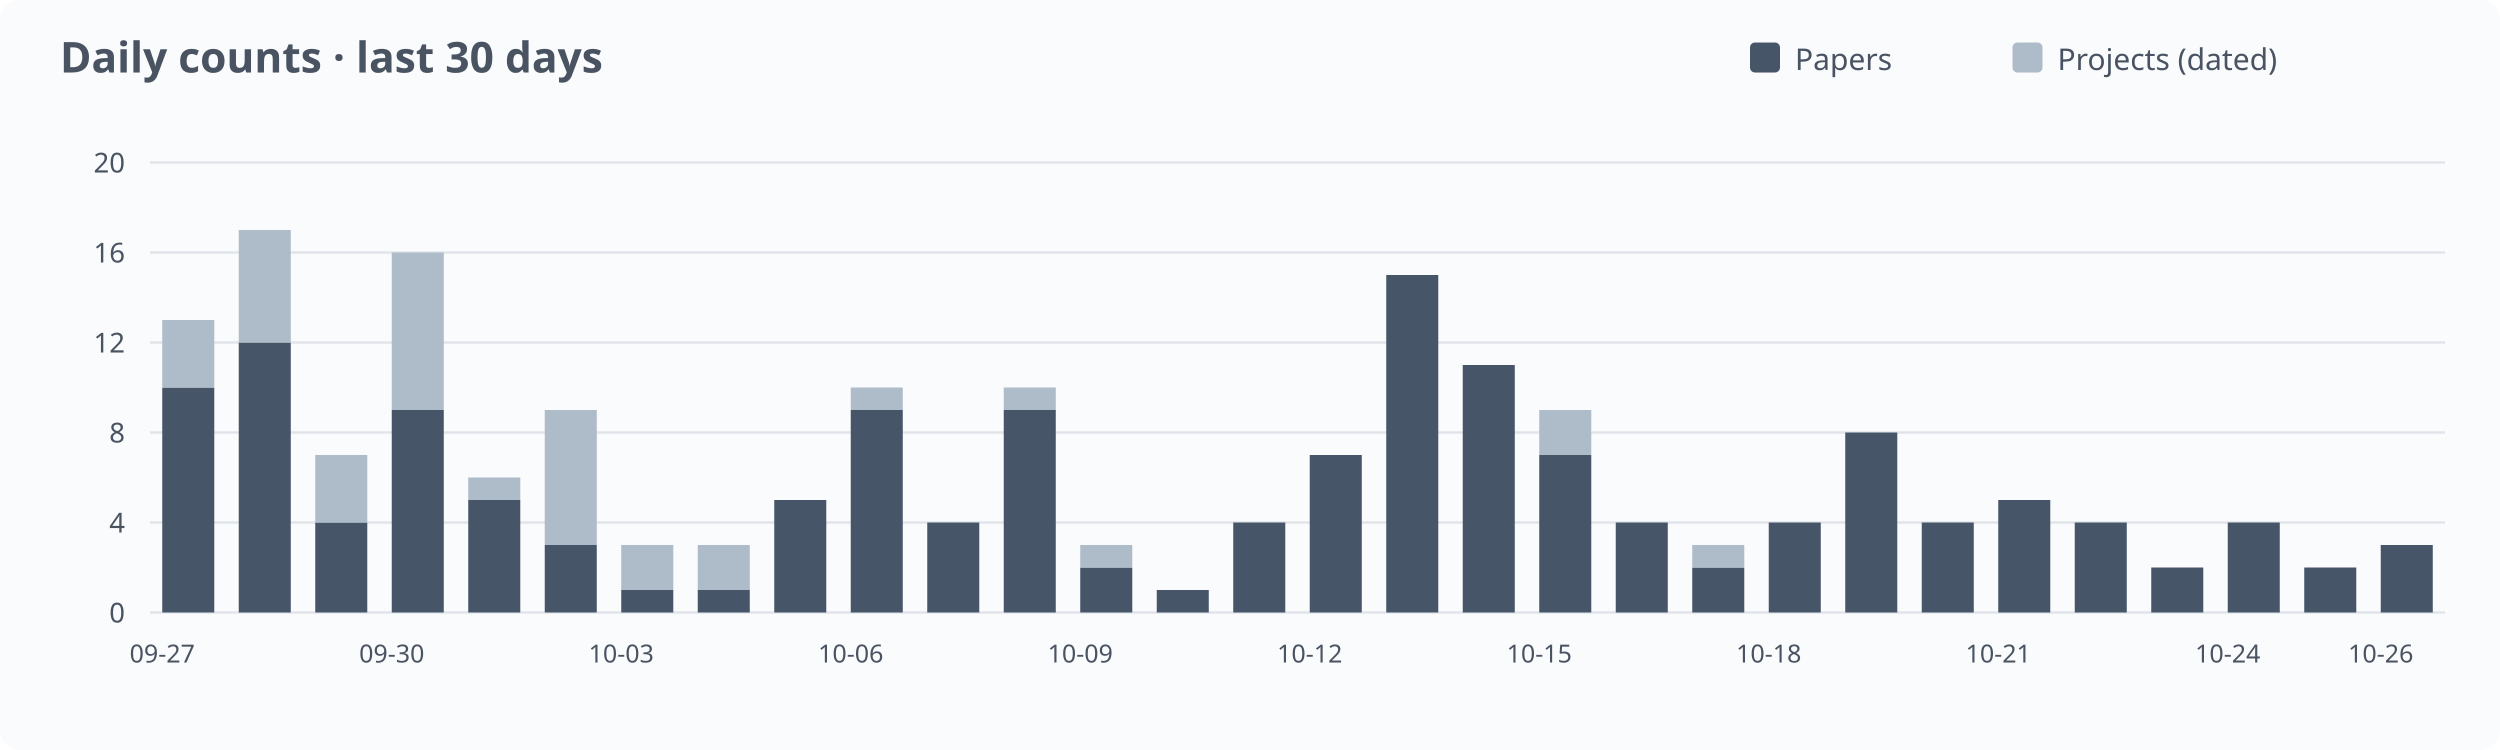
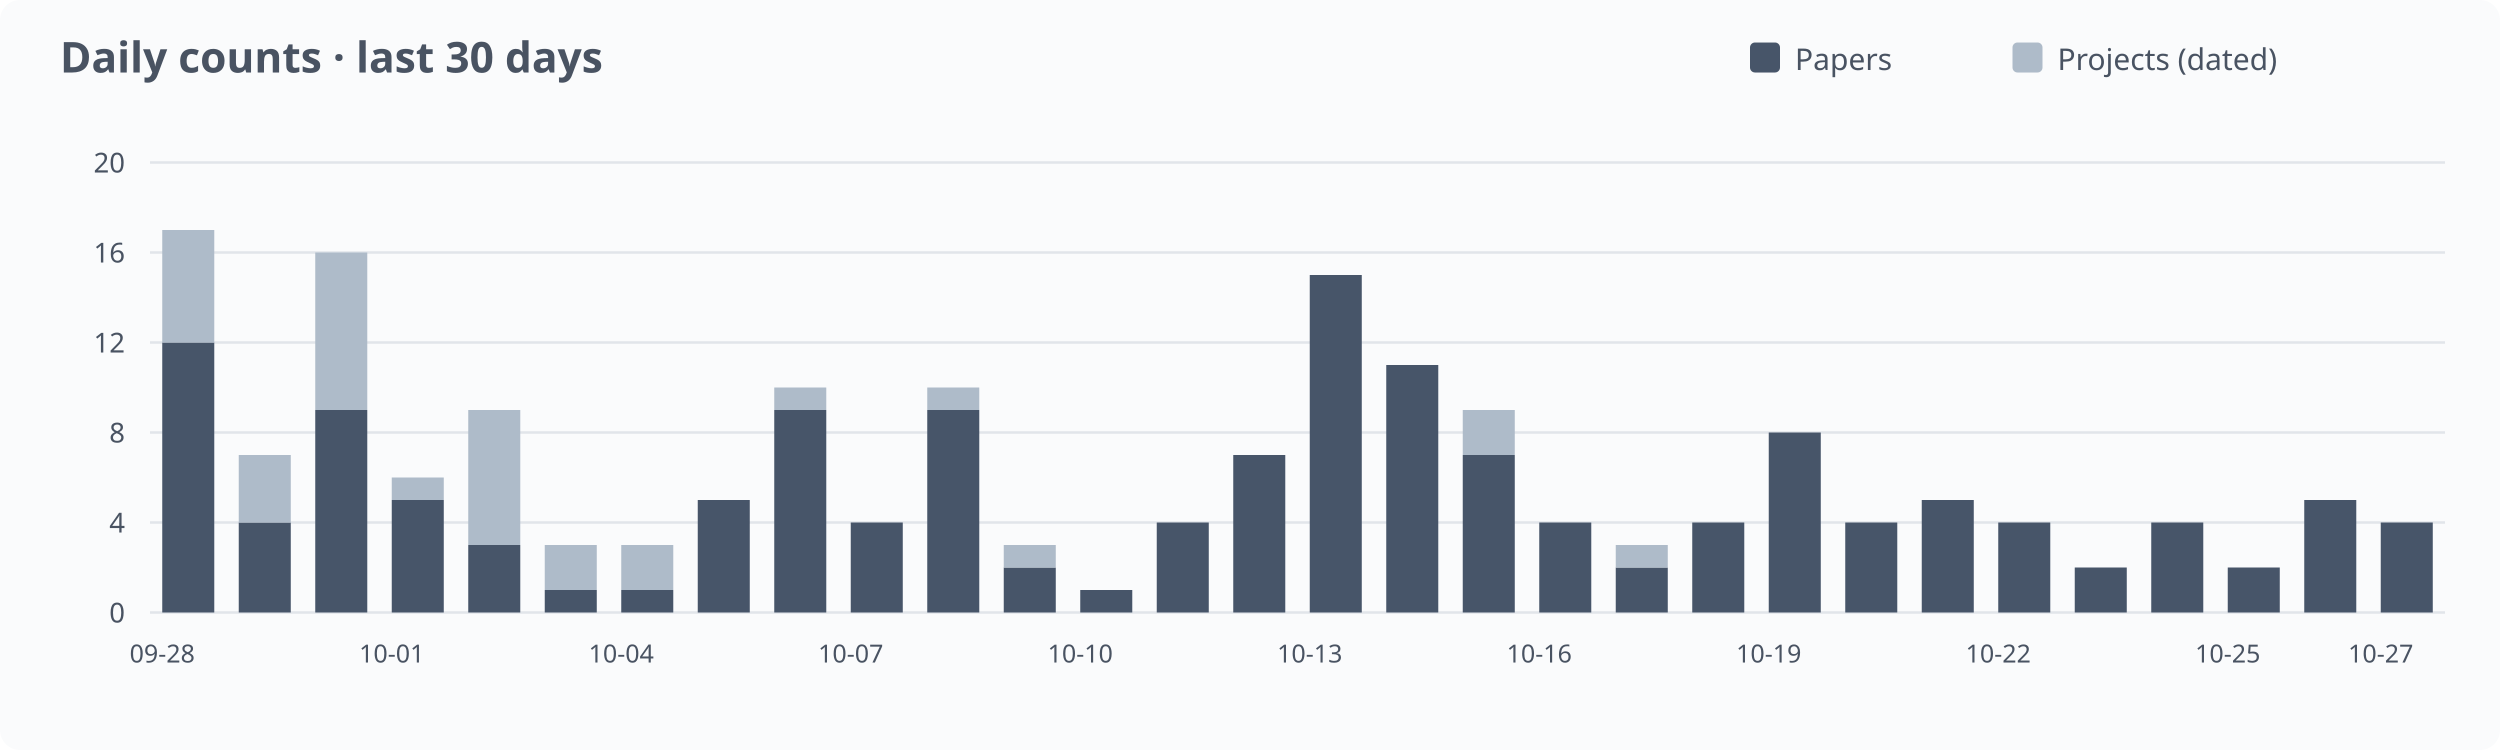
<svg xmlns="http://www.w3.org/2000/svg" width="1000" height="300" viewBox="0 0 1000 300" role="img" aria-labelledby="title desc">
  <rect width="100%" height="100%" rx="8" fill="#fafbfc" />
  <g font-family="system-ui,sans-serif" fill="#495362">
    <text x="24" y="29" font-size="17" font-weight="600">Daily counts · last 30 days</text>
    <rect x="700" y="17" width="12" height="12" rx="2" fill="#475569" />
    <text x="718" y="28" font-size="12">Papers</text>
    <rect x="805" y="17" width="12" height="12" rx="2" fill="#aebbc9" />
    <text x="823" y="28" font-size="12">Projects (dated)</text>
    <path d="M60 245.0H978" stroke="#e1e5ea" />
    <text x="50" y="249.0" text-anchor="end" font-size="11">0</text>
    <path d="M60 209.0H978" stroke="#e1e5ea" />
    <text x="50" y="213.0" text-anchor="end" font-size="11">4</text>
    <path d="M60 173.0H978" stroke="#e1e5ea" />
    <text x="50" y="177.0" text-anchor="end" font-size="11">8</text>
    <path d="M60 137.0H978" stroke="#e1e5ea" />
    <text x="50" y="141.0" text-anchor="end" font-size="11">12</text>
    <path d="M60 101.0H978" stroke="#e1e5ea" />
    <text x="50" y="105.0" text-anchor="end" font-size="11">16</text>
    <path d="M60 65.0H978" stroke="#e1e5ea" />
    <text x="50" y="69.0" text-anchor="end" font-size="11">20</text>
-     <rect x="64.90" y="155.00" width="20.81" height="90.00" fill="#475569" />
-     <rect x="64.90" y="128.00" width="20.81" height="27.00" fill="#aebbc9" />
-     <text x="64.90" y="265" text-anchor="middle" font-size="10">09-27</text>
-     <rect x="95.50" y="137.00" width="20.81" height="108.00" fill="#475569" />
-     <rect x="95.50" y="92.00" width="20.81" height="45.00" fill="#aebbc9" />
-     <rect x="126.10" y="209.00" width="20.81" height="36.00" fill="#475569" />
-     <rect x="126.10" y="182.00" width="20.81" height="27.00" fill="#aebbc9" />
-     <rect x="156.70" y="164.00" width="20.81" height="81.00" fill="#475569" />
-     <rect x="156.70" y="101.00" width="20.81" height="63.00" fill="#aebbc9" />
-     <text x="156.70" y="265" text-anchor="middle" font-size="10">09-30</text>
-     <rect x="187.30" y="200.00" width="20.81" height="45.00" fill="#475569" />
-     <rect x="187.30" y="191.00" width="20.81" height="9.00" fill="#aebbc9" />
-     <rect x="217.90" y="218.00" width="20.81" height="27.00" fill="#475569" />
-     <rect x="217.90" y="164.00" width="20.81" height="54.00" fill="#aebbc9" />
+     <rect x="64.90" y="137.00" width="20.81" height="108.00" fill="#475569" />
+     <rect x="64.90" y="92.00" width="20.81" height="45.00" fill="#aebbc9" />
+     <text x="64.90" y="265" text-anchor="middle" font-size="10">09-28</text>
+     <rect x="95.50" y="209.00" width="20.81" height="36.00" fill="#475569" />
+     <rect x="95.50" y="182.00" width="20.81" height="27.00" fill="#aebbc9" />
+     <rect x="126.10" y="164.00" width="20.81" height="81.00" fill="#475569" />
+     <rect x="126.10" y="101.00" width="20.81" height="63.00" fill="#aebbc9" />
+     <rect x="156.70" y="200.00" width="20.81" height="45.00" fill="#475569" />
+     <rect x="156.70" y="191.00" width="20.81" height="9.00" fill="#aebbc9" />
+     <text x="156.70" y="265" text-anchor="middle" font-size="10">10-01</text>
+     <rect x="187.30" y="218.00" width="20.81" height="27.00" fill="#475569" />
+     <rect x="187.30" y="164.00" width="20.81" height="54.00" fill="#aebbc9" />
+     <rect x="217.90" y="236.00" width="20.81" height="9.00" fill="#475569" />
+     <rect x="217.90" y="218.00" width="20.81" height="18.00" fill="#aebbc9" />
    <rect x="248.50" y="236.00" width="20.81" height="9.00" fill="#475569" />
    <rect x="248.50" y="218.00" width="20.81" height="18.00" fill="#aebbc9" />
-     <text x="248.50" y="265" text-anchor="middle" font-size="10">10-03</text>
-     <rect x="279.10" y="236.00" width="20.81" height="9.00" fill="#475569" />
-     <rect x="279.10" y="218.00" width="20.81" height="18.00" fill="#aebbc9" />
-     <rect x="309.70" y="200.00" width="20.81" height="45.00" fill="#475569" />
-     <rect x="309.70" y="200.00" width="20.81" height="0.00" fill="#aebbc9" />
-     <rect x="340.30" y="164.00" width="20.81" height="81.00" fill="#475569" />
-     <rect x="340.30" y="155.00" width="20.81" height="9.00" fill="#aebbc9" />
-     <text x="340.30" y="265" text-anchor="middle" font-size="10">10-06</text>
-     <rect x="370.90" y="209.00" width="20.81" height="36.00" fill="#475569" />
-     <rect x="370.90" y="209.00" width="20.81" height="0.00" fill="#aebbc9" />
-     <rect x="401.50" y="164.00" width="20.81" height="81.00" fill="#475569" />
-     <rect x="401.50" y="155.00" width="20.81" height="9.00" fill="#aebbc9" />
-     <rect x="432.10" y="227.00" width="20.81" height="18.00" fill="#475569" />
-     <rect x="432.10" y="218.00" width="20.81" height="9.00" fill="#aebbc9" />
-     <text x="432.10" y="265" text-anchor="middle" font-size="10">10-09</text>
-     <rect x="462.70" y="236.00" width="20.81" height="9.00" fill="#475569" />
-     <rect x="462.70" y="236.00" width="20.81" height="0.00" fill="#aebbc9" />
-     <rect x="493.30" y="209.00" width="20.81" height="36.00" fill="#475569" />
-     <rect x="493.30" y="209.00" width="20.81" height="0.00" fill="#aebbc9" />
-     <rect x="523.90" y="182.00" width="20.81" height="63.00" fill="#475569" />
-     <rect x="523.90" y="182.00" width="20.81" height="0.00" fill="#aebbc9" />
-     <text x="523.90" y="265" text-anchor="middle" font-size="10">10-12</text>
-     <rect x="554.50" y="110.00" width="20.81" height="135.00" fill="#475569" />
-     <rect x="554.50" y="110.00" width="20.81" height="0.00" fill="#aebbc9" />
-     <rect x="585.10" y="146.00" width="20.81" height="99.00" fill="#475569" />
-     <rect x="585.10" y="146.00" width="20.81" height="0.00" fill="#aebbc9" />
-     <rect x="615.70" y="182.00" width="20.81" height="63.00" fill="#475569" />
-     <rect x="615.70" y="164.00" width="20.81" height="18.00" fill="#aebbc9" />
-     <text x="615.70" y="265" text-anchor="middle" font-size="10">10-15</text>
-     <rect x="646.30" y="209.00" width="20.81" height="36.00" fill="#475569" />
-     <rect x="646.30" y="209.00" width="20.81" height="0.00" fill="#aebbc9" />
-     <rect x="676.90" y="227.00" width="20.81" height="18.00" fill="#475569" />
-     <rect x="676.90" y="218.00" width="20.81" height="9.00" fill="#aebbc9" />
-     <rect x="707.50" y="209.00" width="20.81" height="36.00" fill="#475569" />
-     <rect x="707.50" y="209.00" width="20.81" height="0.00" fill="#aebbc9" />
-     <text x="707.50" y="265" text-anchor="middle" font-size="10">10-18</text>
-     <rect x="738.10" y="173.00" width="20.81" height="72.00" fill="#475569" />
-     <rect x="738.10" y="173.00" width="20.81" height="0.00" fill="#aebbc9" />
-     <rect x="768.70" y="209.00" width="20.81" height="36.00" fill="#475569" />
-     <rect x="768.70" y="209.00" width="20.81" height="0.00" fill="#aebbc9" />
-     <rect x="799.30" y="200.00" width="20.81" height="45.00" fill="#475569" />
-     <rect x="799.30" y="200.00" width="20.81" height="0.00" fill="#aebbc9" />
-     <text x="799.30" y="265" text-anchor="middle" font-size="10">10-21</text>
-     <rect x="829.90" y="209.00" width="20.81" height="36.00" fill="#475569" />
-     <rect x="829.90" y="209.00" width="20.81" height="0.00" fill="#aebbc9" />
-     <rect x="860.50" y="227.00" width="20.81" height="18.00" fill="#475569" />
-     <rect x="860.50" y="227.00" width="20.81" height="0.00" fill="#aebbc9" />
-     <rect x="891.10" y="209.00" width="20.81" height="36.00" fill="#475569" />
-     <rect x="891.10" y="209.00" width="20.81" height="0.00" fill="#aebbc9" />
-     <text x="891.10" y="265" text-anchor="middle" font-size="10">10-24</text>
-     <rect x="921.70" y="227.00" width="20.81" height="18.00" fill="#475569" />
-     <rect x="921.70" y="227.00" width="20.81" height="0.00" fill="#aebbc9" />
-     <rect x="952.30" y="218.00" width="20.81" height="27.00" fill="#475569" />
-     <rect x="952.30" y="218.00" width="20.81" height="0.00" fill="#aebbc9" />
-     <text x="952.30" y="265" text-anchor="middle" font-size="10">10-26</text>
+     <text x="248.50" y="265" text-anchor="middle" font-size="10">10-04</text>
+     <rect x="279.10" y="200.00" width="20.81" height="45.00" fill="#475569" />
+     <rect x="279.10" y="200.00" width="20.81" height="0.00" fill="#aebbc9" />
+     <rect x="309.70" y="164.00" width="20.81" height="81.00" fill="#475569" />
+     <rect x="309.70" y="155.00" width="20.81" height="9.00" fill="#aebbc9" />
+     <rect x="340.30" y="209.00" width="20.81" height="36.00" fill="#475569" />
+     <rect x="340.30" y="209.00" width="20.81" height="0.00" fill="#aebbc9" />
+     <text x="340.30" y="265" text-anchor="middle" font-size="10">10-07</text>
+     <rect x="370.90" y="164.00" width="20.81" height="81.00" fill="#475569" />
+     <rect x="370.90" y="155.00" width="20.81" height="9.00" fill="#aebbc9" />
+     <rect x="401.50" y="227.00" width="20.81" height="18.00" fill="#475569" />
+     <rect x="401.50" y="218.00" width="20.81" height="9.00" fill="#aebbc9" />
+     <rect x="432.10" y="236.00" width="20.81" height="9.00" fill="#475569" />
+     <rect x="432.10" y="236.00" width="20.81" height="0.00" fill="#aebbc9" />
+     <text x="432.10" y="265" text-anchor="middle" font-size="10">10-10</text>
+     <rect x="462.70" y="209.00" width="20.81" height="36.00" fill="#475569" />
+     <rect x="462.70" y="209.00" width="20.81" height="0.00" fill="#aebbc9" />
+     <rect x="493.30" y="182.00" width="20.81" height="63.00" fill="#475569" />
+     <rect x="493.30" y="182.00" width="20.81" height="0.00" fill="#aebbc9" />
+     <rect x="523.90" y="110.00" width="20.81" height="135.00" fill="#475569" />
+     <rect x="523.90" y="110.00" width="20.81" height="0.00" fill="#aebbc9" />
+     <text x="523.90" y="265" text-anchor="middle" font-size="10">10-13</text>
+     <rect x="554.50" y="146.00" width="20.81" height="99.00" fill="#475569" />
+     <rect x="554.50" y="146.00" width="20.81" height="0.00" fill="#aebbc9" />
+     <rect x="585.10" y="182.00" width="20.81" height="63.00" fill="#475569" />
+     <rect x="585.10" y="164.00" width="20.81" height="18.00" fill="#aebbc9" />
+     <rect x="615.70" y="209.00" width="20.81" height="36.00" fill="#475569" />
+     <rect x="615.70" y="209.00" width="20.81" height="0.00" fill="#aebbc9" />
+     <text x="615.70" y="265" text-anchor="middle" font-size="10">10-16</text>
+     <rect x="646.30" y="227.00" width="20.81" height="18.00" fill="#475569" />
+     <rect x="646.30" y="218.00" width="20.81" height="9.00" fill="#aebbc9" />
+     <rect x="676.90" y="209.00" width="20.81" height="36.00" fill="#475569" />
+     <rect x="676.90" y="209.00" width="20.81" height="0.00" fill="#aebbc9" />
+     <rect x="707.50" y="173.00" width="20.81" height="72.00" fill="#475569" />
+     <rect x="707.50" y="173.00" width="20.81" height="0.00" fill="#aebbc9" />
+     <text x="707.50" y="265" text-anchor="middle" font-size="10">10-19</text>
+     <rect x="738.10" y="209.00" width="20.81" height="36.00" fill="#475569" />
+     <rect x="738.10" y="209.00" width="20.81" height="0.00" fill="#aebbc9" />
+     <rect x="768.70" y="200.00" width="20.81" height="45.00" fill="#475569" />
+     <rect x="768.70" y="200.00" width="20.81" height="0.00" fill="#aebbc9" />
+     <rect x="799.30" y="209.00" width="20.81" height="36.00" fill="#475569" />
+     <rect x="799.30" y="209.00" width="20.81" height="0.00" fill="#aebbc9" />
+     <text x="799.30" y="265" text-anchor="middle" font-size="10">10-22</text>
+     <rect x="829.90" y="227.00" width="20.81" height="18.00" fill="#475569" />
+     <rect x="829.90" y="227.00" width="20.81" height="0.00" fill="#aebbc9" />
+     <rect x="860.50" y="209.00" width="20.81" height="36.00" fill="#475569" />
+     <rect x="860.50" y="209.00" width="20.81" height="0.00" fill="#aebbc9" />
+     <rect x="891.10" y="227.00" width="20.81" height="18.00" fill="#475569" />
+     <rect x="891.10" y="227.00" width="20.81" height="0.00" fill="#aebbc9" />
+     <text x="891.10" y="265" text-anchor="middle" font-size="10">10-25</text>
+     <rect x="921.70" y="200.00" width="20.81" height="45.00" fill="#475569" />
+     <rect x="921.70" y="200.00" width="20.81" height="0.00" fill="#aebbc9" />
+     <rect x="952.30" y="209.00" width="20.81" height="36.00" fill="#475569" />
+     <rect x="952.30" y="209.00" width="20.81" height="0.00" fill="#aebbc9" />
+     <text x="952.30" y="265" text-anchor="middle" font-size="10">10-27</text>
  </g>
</svg>
